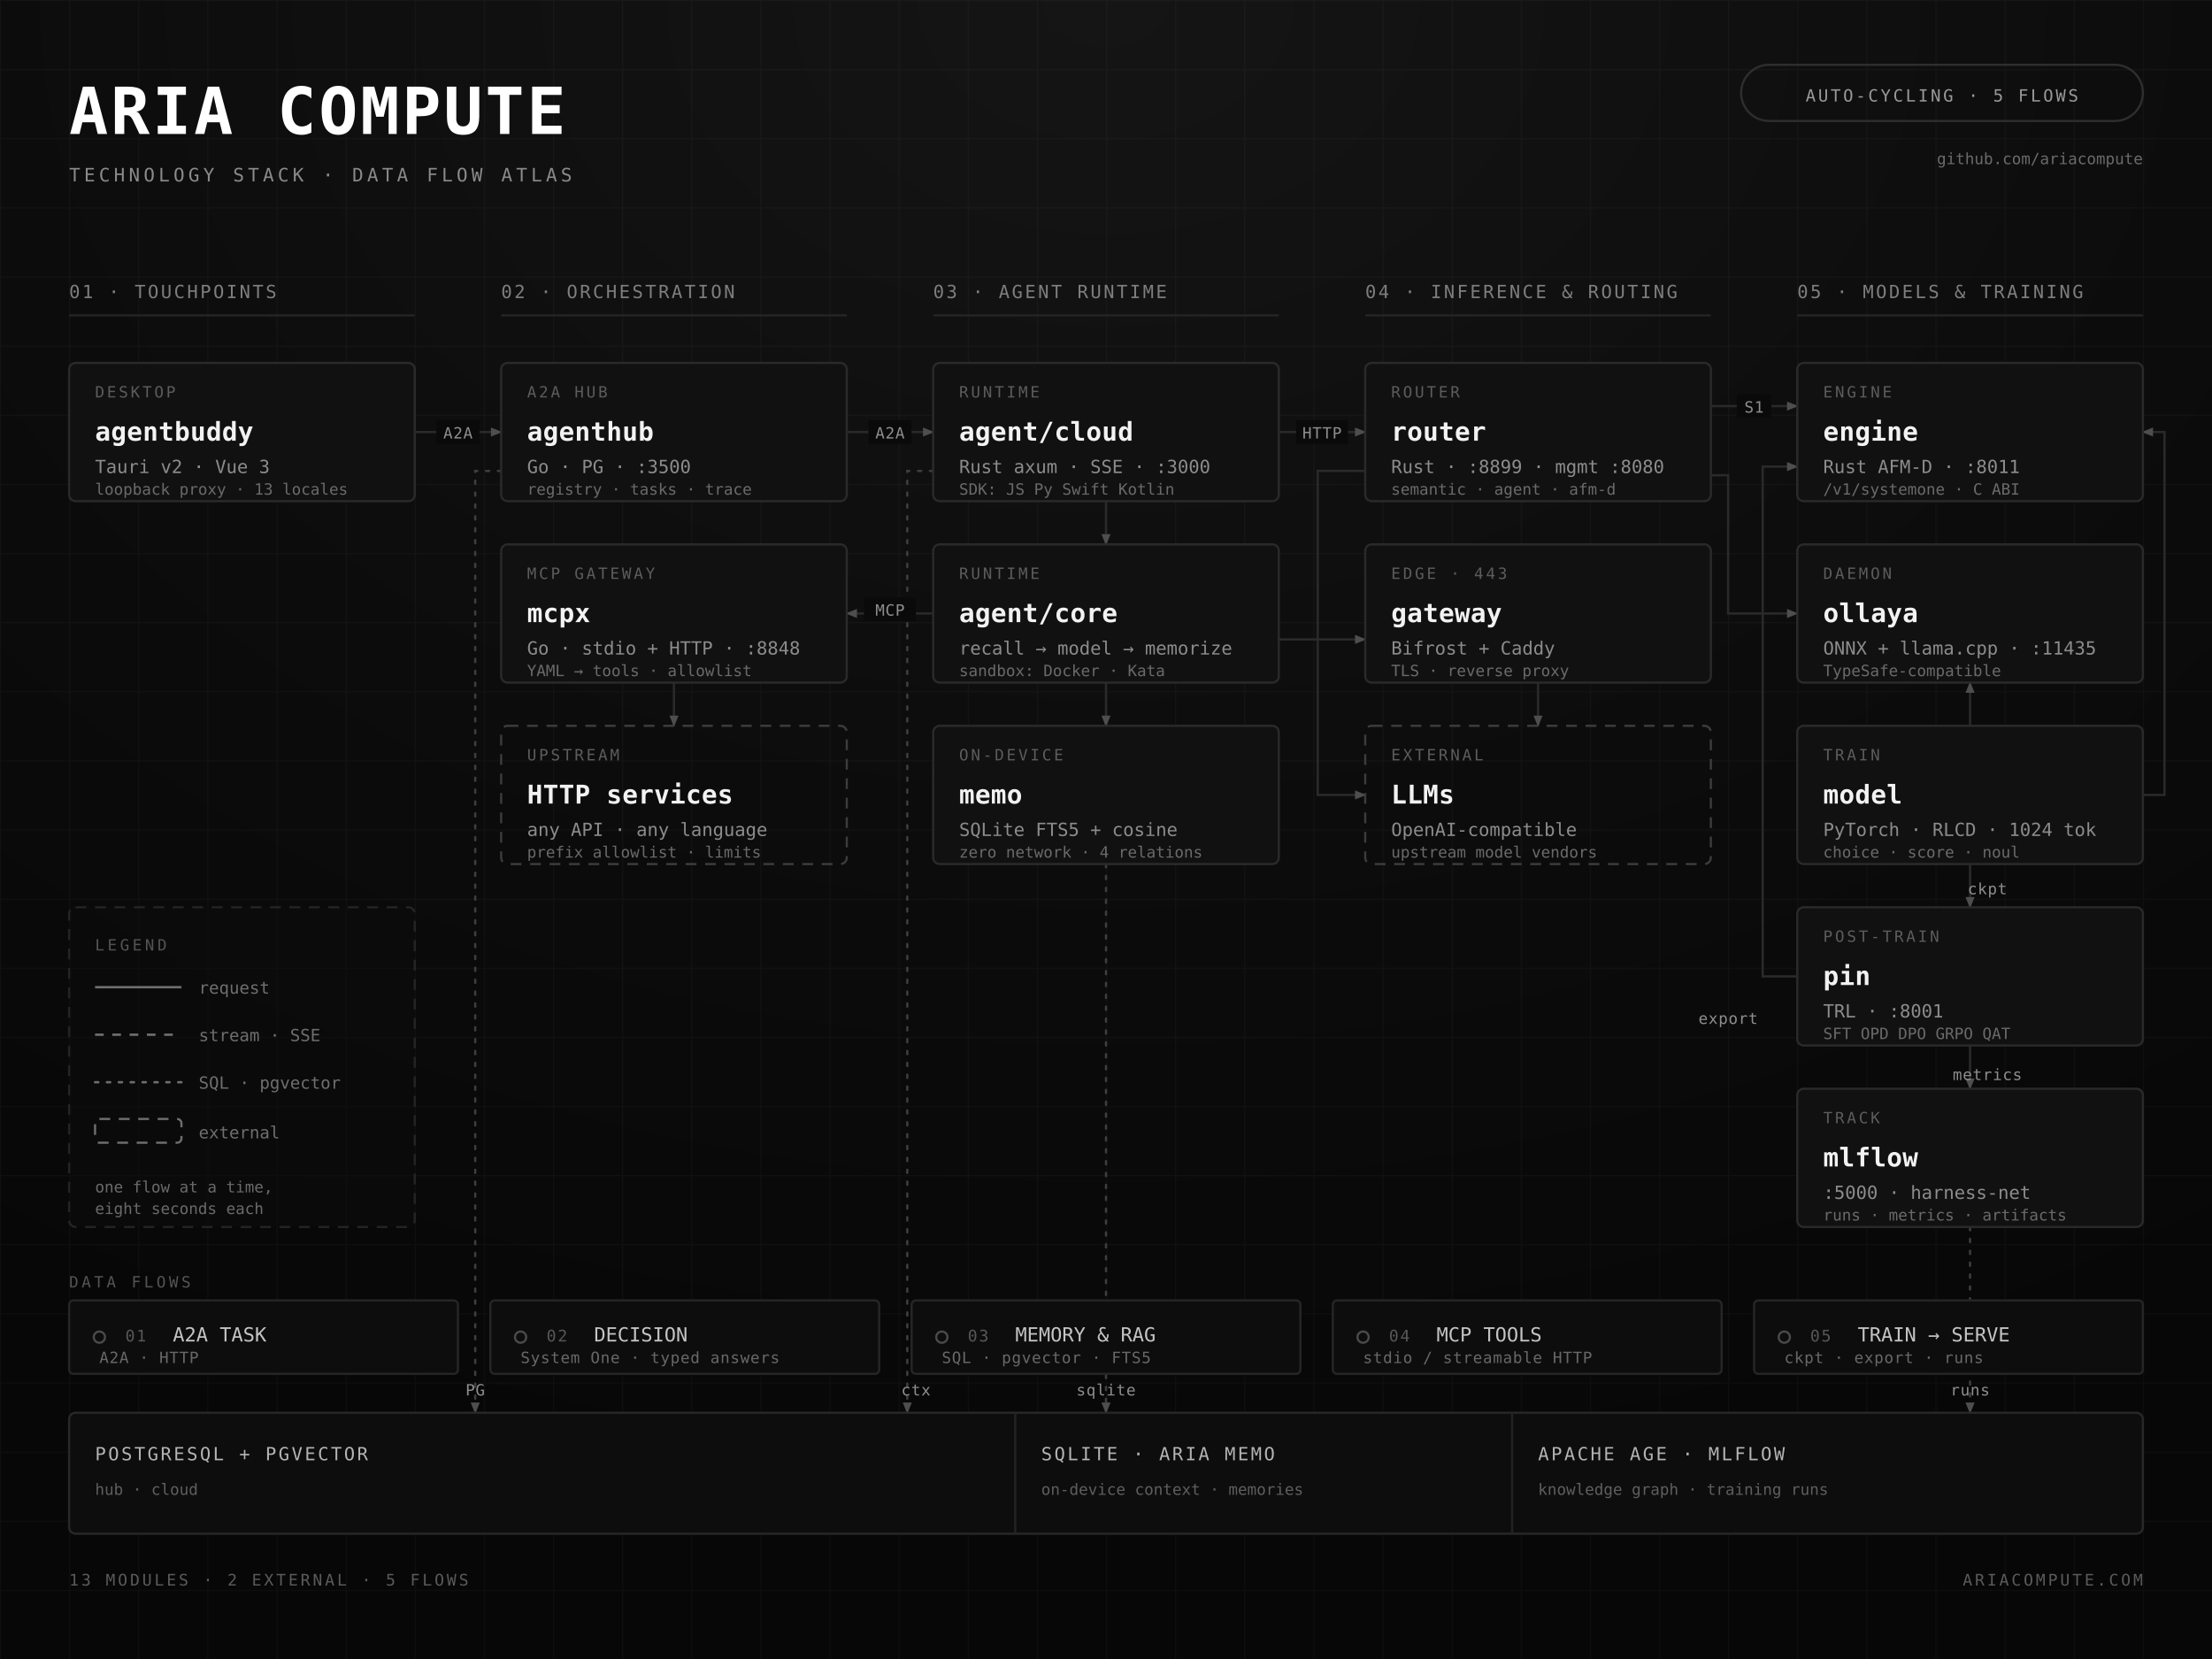
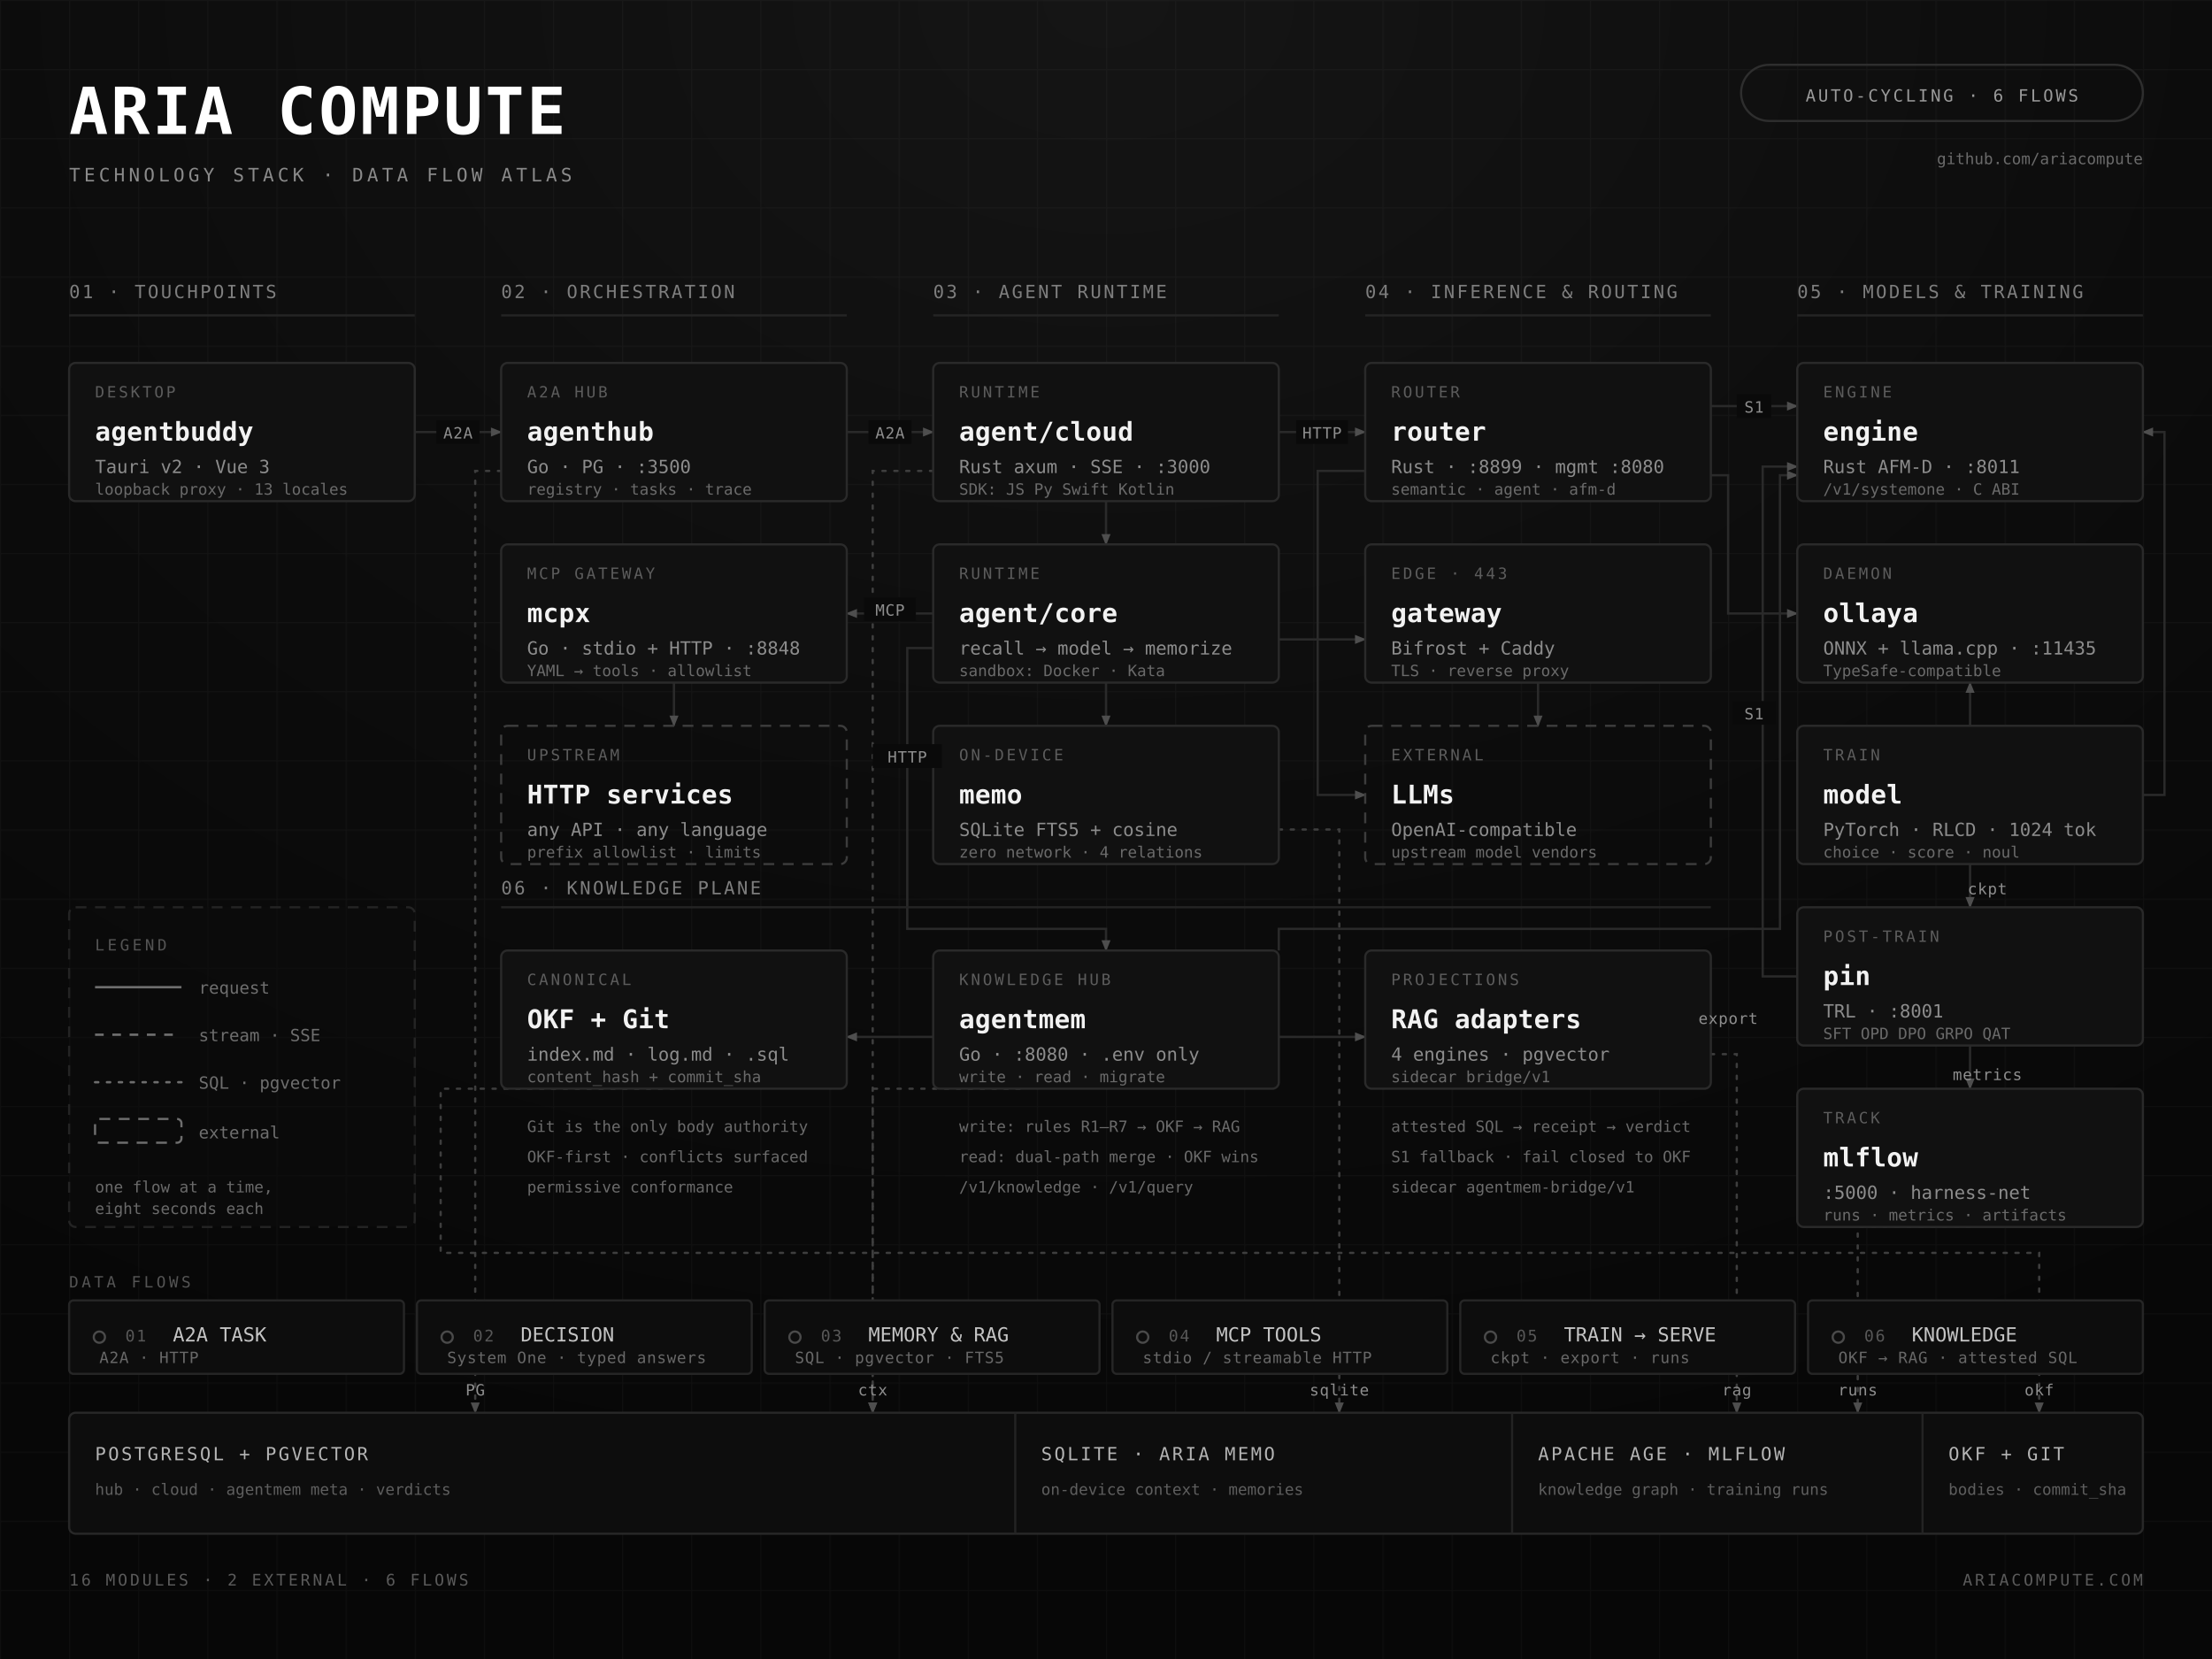
<svg xmlns="http://www.w3.org/2000/svg" xmlns:xlink="http://www.w3.org/1999/xlink" viewBox="0 0 1024 768" width="1024" height="768" role="img" aria-labelledby="svg-title svg-desc" shape-rendering="geometricPrecision" font-family="ui-monospace, SFMono-Regular, Menlo, Consolas, monospace">
  <defs>
    <style>
      .bg{fill:url(#vignette)}
      .grid{fill:url(#grid)}
      .rule{stroke:#242424;stroke-width:1;fill:none}
      .edge{fill:none;stroke:#2A2A2A;stroke-width:1.05;marker-end:url(#arr)}
      .edge.sse{stroke-dasharray:4 4}
      .edge.sql{stroke:#3E3E3E;stroke-dasharray:1.5 4;stroke-linecap:round}
-       .scene{opacity:0;animation:flow 40s linear infinite both}
-       @keyframes flow{0%{opacity:1}20%{opacity:1}24%{opacity:0}100%{opacity:0}}
+       .scene{opacity:0;animation:flow 48s linear infinite both}
+       @keyframes flow{0%{opacity:1}16.6%{opacity:1}20.8%{opacity:0}100%{opacity:0}}
      .halo{fill:none;stroke:#FFF;stroke-opacity:.075;stroke-width:8;marker-end:none}
      .lit{fill:none;stroke:#FFF;stroke-width:1.75;marker-end:url(#arr-lit)}
      .lit.sse{stroke-dasharray:4 4}
      .lit.sql{stroke-dasharray:1.5 4;stroke-linecap:round;animation:sqlflow 1.8s linear infinite}
      @keyframes sqlflow{to{stroke-dashoffset:-11}}
      .packet{fill:#FFF}
      .card{fill:#111;stroke:#2A2A2A;stroke-width:1}
      .card.ext{fill:none;stroke:#3C3C3C;stroke-width:1;stroke-dasharray:5 4}
      .kind{fill:#5C5C5C;font-size:7.2px;letter-spacing:.16em}
      .name{fill:#F2F2F2;font-size:12px;font-weight:600;letter-spacing:.01em}
      .meta{fill:#8C8C8C;font-size:8.4px}
      .sub2{fill:#6A6A6A;font-size:7.2px}
      .title{fill:#FFF;font-size:30px;font-weight:700;letter-spacing:.04em}
      .sub{fill:#8A8A8A;font-size:8.6px;letter-spacing:.2em}
      .colh{fill:#7E7E7E;font-size:8.4px;letter-spacing:.12em}
      .badge{fill:none;stroke:#2E2E2E;stroke-width:1}
      .bt{fill:#9A9A9A;font-size:7.8px;letter-spacing:.14em}
      .tag{fill:#8E8E8E;font-size:7.2px;letter-spacing:.04em;text-anchor:middle}
      .tagbg{fill:#0A0A0A}
      .lg-t{fill:#6E6E6E;font-size:7.8px}
      .lg-h{fill:#545454;font-size:7.2px;letter-spacing:.2em}
      .chip{fill:#0D0D0D;stroke:#262626;stroke-width:1}
      .chip-on{fill:#FFF;fill-opacity:.055;stroke:#FFF;stroke-width:1.1}
      .idx-n{fill:#575757;font-size:7.4px;letter-spacing:.1em}
      .idx-t{fill:#C4C4C4;font-size:9px}
      .idx-p{fill:#686868;font-size:7.2px;letter-spacing:.04em}
      .band{fill:#0D0D0D;stroke:#282828;stroke-width:1}
      .band-div{stroke:#232323;stroke-width:1}
      .band-t{fill:#B4B4B4;font-size:8.4px;letter-spacing:.12em}
      .band-s{fill:#5E5E5E;font-size:7.2px}
      .foot{fill:#5A5A5A;font-size:7.4px;letter-spacing:.16em}
      @media (prefers-reduced-motion: reduce){
        .scene{animation:none;opacity:0}
        #scenes .scene:first-child,#chips .scene:first-child{opacity:1}
        .packet{display:none}
        .lit.sql{animation:none}
      }
    </style>
    <radialGradient id="vignette" cx="50%" cy="0%" r="92%">
      <stop offset="0" stop-color="#151515" />
      <stop offset="0.55" stop-color="#0C0C0C" />
      <stop offset="1" stop-color="#070707" />
    </radialGradient>
    <pattern id="grid" width="32" height="32" patternUnits="userSpaceOnUse">
      <path d="M32 0H0V32" fill="none" stroke="#FFF" stroke-opacity=".028" stroke-width="1" />
    </pattern>
    <linearGradient id="hr" x1="0" y1="0" x2="1" y2="0">
      <stop offset="0" stop-color="#FFF" stop-opacity=".14" />
      <stop offset=".55" stop-color="#FFF" stop-opacity=".06" />
      <stop offset="1" stop-color="#FFF" stop-opacity="0" />
    </linearGradient>
    <marker id="arr" viewBox="0 0 10 10" refX="9" refY="5" markerWidth="5" markerHeight="5" orient="auto">
      <path d="M0 1L10 5L0 9Z" fill="#4E4E4E" />
    </marker>
    <marker id="arr-lit" viewBox="0 0 10 10" refX="9" refY="5" markerWidth="5" markerHeight="5" orient="auto">
      <path d="M0 1L10 5L0 9Z" fill="#FFF" />
    </marker>
  </defs>
  <rect class="bg" width="1024" height="768" />
  <rect class="grid" width="1024" height="768" />
  <g id="edges-base">
    <path id="e01" class="edge     " data-from="agentbuddy" data-to="agenthub" data-kind="a2a" data-scene="a2a" d="M192 200H232" />
    <path id="e02" class="edge     " data-from="agenthub" data-to="agent/cloud" data-kind="a2a" data-scene="a2a" d="M392 200H432" />
    <path id="e03" class="edge     " data-from="agent/cloud" data-to="router" data-kind="http" data-scene="a2a" d="M592 200H632" />
    <path id="e05" class="edge     " data-from="gateway" data-to="llms" data-kind="https" data-scene="a2a" d="M712 316V336" />
    <path id="e06" class="edge     " data-from="router" data-to="engine" data-kind="system-one" data-scene="decision" d="M792 188H832" />
    <path id="e07" class="edge     " data-from="router" data-to="ollaya" data-kind="system-one" data-scene="decision" d="M792 220H800V284H832" />
    <path id="e08" class="edge     " data-from="agent/core" data-to="memo" data-kind="local" data-scene="memory" d="M512 316V336" />
    <path id="e10" class="edge     " data-from="agent/core" data-to="mcpx" data-kind="mcp" data-scene="mcp" d="M432 284H392" />
    <path id="e15" class="edge     " data-from="mcpx" data-to="http-services" data-kind="http" data-scene="mcp" d="M312 316V336" />
-     <path id="e18" class="edge sql " data-from="agent/cloud" data-to="state-substrate" data-kind="sql" data-scene="memory" d="M432 218H420V654" />
-     <path id="e19" class="edge sql " data-from="memo" data-to="state-substrate" data-kind="sql" data-scene="memory" d="M512 400V654" />
-     <path id="e20" class="edge sql " data-from="mlflow" data-to="state-substrate" data-kind="sql" data-scene="train" d="M912 568V654" />
+     <path id="e18" class="edge sql " data-from="agent/cloud" data-to="state-substrate" data-kind="sql" data-scene="memory" d="M432 218H404V654" />
+     <path id="e19" class="edge sql " data-from="memo" data-to="state-substrate" data-kind="sql" data-scene="memory" d="M592 384H620V654" />
+     <path id="e20" class="edge sql " data-from="mlflow" data-to="state-substrate" data-kind="sql" data-scene="train" d="M912 568H860V654" />
    <path id="e21" class="edge     " data-from="model" data-to="pin" data-kind="checkpoint" data-scene="train" d="M912 400V420" />
    <path id="e22" class="edge     " data-from="pin" data-to="mlflow" data-kind="metrics" data-scene="train" d="M912 484V504" />
    <path id="e23" class="edge     " data-from="pin" data-to="engine" data-kind="export" data-scene="train" d="M832 452H816V216H832" />
    <path id="e24" class="edge     " data-from="agent/cloud" data-to="agent/core" data-kind="loop" data-scene="a2a" d="M512 232V252" />
    <path id="e25" class="edge     " data-from="agent/core" data-to="gateway" data-kind="https" data-scene="a2a" d="M592 296H632" />
    <path id="e26" class="edge sql " data-from="agenthub" data-to="state-substrate" data-kind="sql" data-scene="memory" d="M232 218H220V654" />
    <path id="e27" class="edge     " data-from="model" data-to="engine" data-kind="weights" data-scene="train" d="M992 368H1002V200H992" />
    <path id="e28" class="edge     " data-from="model" data-to="ollaya" data-kind="weights" data-scene="train" d="M912 336V316" />
    <path id="e29" class="edge     " data-from="router" data-to="llms" data-kind="https" data-scene="decision" d="M632 218H610V368H632" />
+     <path id="e30" class="edge     " data-from="agent/core" data-to="agentmem" data-kind="http" data-scene="knowledge" d="M432 300H420V430H512V440" />
+     <path id="e31" class="edge     " data-from="agentmem" data-to="okf-git" data-kind="canonical" data-scene="knowledge" d="M432 480H392" />
+     <path id="e32" class="edge     " data-from="agentmem" data-to="rag-adapters" data-kind="projection" data-scene="knowledge" d="M592 480H632" />
+     <path id="e33" class="edge sql " data-from="agentmem" data-to="state-substrate" data-kind="sql" data-scene="knowledge" d="M472 504H404V654" />
+     <path id="e34" class="edge sql " data-from="rag-adapters" data-to="state-substrate" data-kind="sql" data-scene="knowledge" d="M792 488H804V654" />
+     <path id="e35" class="edge     " data-from="agentmem" data-to="engine" data-kind="system-one" data-scene="knowledge" d="M592 440V430H824V220H832" />
+     <path id="e36" class="edge sql " data-from="okf-git" data-to="state-substrate" data-kind="canonical" data-scene="knowledge" d="M312 504H204V580H944V654" />
  </g>
  <g id="scenes">
    <g class="scene" data-scene="a2a" style="animation-delay:0s">
      <use class="halo" href="#e01" xlink:href="#e01" />
      <use class="halo" href="#e02" xlink:href="#e02" />
      <use class="halo" href="#e03" xlink:href="#e03" />
      <use class="halo" href="#e05" xlink:href="#e05" />
      <use class="halo" href="#e24" xlink:href="#e24" />
      <use class="halo" href="#e25" xlink:href="#e25" />
      <use class="lit" href="#e01" xlink:href="#e01" />
      <use class="lit" href="#e02" xlink:href="#e02" />
      <use class="lit" href="#e03" xlink:href="#e03" />
      <use class="lit" href="#e05" xlink:href="#e05" />
      <use class="lit" href="#e24" xlink:href="#e24" />
      <use class="lit" href="#e25" xlink:href="#e25" />
      <circle class="packet" r="3">
        <animateMotion dur="2.4s" begin="0s" repeatCount="indefinite" calcMode="linear" keyPoints="0;1;0" keyTimes="0;0.5;1">
          <mpath href="#e01" xlink:href="#e01" />
        </animateMotion>
      </circle>
      <circle class="packet" r="3">
        <animateMotion dur="2.4s" begin="-1.2s" repeatCount="indefinite" calcMode="linear" keyPoints="0;1;0" keyTimes="0;0.5;1">
          <mpath href="#e01" xlink:href="#e01" />
        </animateMotion>
      </circle>
      <circle class="packet" r="3">
        <animateMotion dur="3s" begin="0s" repeatCount="indefinite" calcMode="linear" keyPoints="0;1;0" keyTimes="0;0.5;1">
          <mpath href="#e02" xlink:href="#e02" />
        </animateMotion>
      </circle>
      <circle class="packet" r="3">
        <animateMotion dur="3s" begin="-1.5s" repeatCount="indefinite" calcMode="linear" keyPoints="0;1;0" keyTimes="0;0.5;1">
          <mpath href="#e02" xlink:href="#e02" />
        </animateMotion>
      </circle>
      <circle class="packet" r="3">
        <animateMotion dur="3s" begin="0s" repeatCount="indefinite" calcMode="linear" keyPoints="0;1;0" keyTimes="0;0.5;1">
          <mpath href="#e03" xlink:href="#e03" />
        </animateMotion>
      </circle>
      <circle class="packet" r="3">
        <animateMotion dur="3s" begin="-1.5s" repeatCount="indefinite" calcMode="linear" keyPoints="0;1;0" keyTimes="0;0.5;1">
          <mpath href="#e03" xlink:href="#e03" />
        </animateMotion>
      </circle>
      <circle class="packet" r="3">
        <animateMotion dur="2.2s" begin="0s" repeatCount="indefinite" calcMode="linear" keyPoints="0;1;0" keyTimes="0;0.5;1">
          <mpath href="#e24" xlink:href="#e24" />
        </animateMotion>
      </circle>
      <circle class="packet" r="3">
        <animateMotion dur="3.2s" begin="0s" repeatCount="indefinite" calcMode="linear" keyPoints="0;1;0" keyTimes="0;0.5;1">
          <mpath href="#e25" xlink:href="#e25" />
        </animateMotion>
      </circle>
      <circle class="packet" r="3">
        <animateMotion dur="2.4s" begin="-0.6s" repeatCount="indefinite" calcMode="linear" keyPoints="0;1;0" keyTimes="0;0.5;1">
          <mpath href="#e05" xlink:href="#e05" />
        </animateMotion>
      </circle>
    </g>
-     <g class="scene" data-scene="decision" style="animation-delay:-32s">
+     <g class="scene" data-scene="decision" style="animation-delay:-40s">
      <use class="halo" href="#e03" xlink:href="#e03" />
      <use class="halo" href="#e06" xlink:href="#e06" />
      <use class="halo" href="#e07" xlink:href="#e07" />
      <use class="halo" href="#e29" xlink:href="#e29" />
      <use class="lit" href="#e03" xlink:href="#e03" />
      <use class="lit" href="#e06" xlink:href="#e06" />
      <use class="lit" href="#e07" xlink:href="#e07" />
      <use class="lit" href="#e29" xlink:href="#e29" />
      <circle class="packet" r="3">
        <animateMotion dur="3s" begin="0s" repeatCount="indefinite" calcMode="linear" keyPoints="0;1;0" keyTimes="0;0.5;1">
          <mpath href="#e03" xlink:href="#e03" />
        </animateMotion>
      </circle>
      <circle class="packet" r="3">
        <animateMotion dur="2.6s" begin="0s" repeatCount="indefinite" calcMode="linear" keyPoints="0;1;0" keyTimes="0;0.5;1">
          <mpath href="#e06" xlink:href="#e06" />
        </animateMotion>
      </circle>
      <circle class="packet" r="3">
        <animateMotion dur="2.6s" begin="-1.3s" repeatCount="indefinite" calcMode="linear" keyPoints="0;1;0" keyTimes="0;0.5;1">
          <mpath href="#e06" xlink:href="#e06" />
        </animateMotion>
      </circle>
      <circle class="packet" r="3">
        <animateMotion dur="3.4s" begin="-0.4s" repeatCount="indefinite" calcMode="linear" keyPoints="0;1;0" keyTimes="0;0.5;1">
          <mpath href="#e07" xlink:href="#e07" />
        </animateMotion>
      </circle>
      <circle class="packet" r="3">
        <animateMotion dur="3.6s" begin="0s" repeatCount="indefinite" calcMode="linear" keyPoints="0;1;0" keyTimes="0;0.5;1">
          <mpath href="#e29" xlink:href="#e29" />
        </animateMotion>
      </circle>
    </g>
-     <g class="scene" data-scene="memory" style="animation-delay:-24s">
+     <g class="scene" data-scene="memory" style="animation-delay:-32s">
      <use class="halo" href="#e08" xlink:href="#e08" />
      <use class="halo" href="#e18" xlink:href="#e18" />
      <use class="halo" href="#e19" xlink:href="#e19" />
      <use class="halo" href="#e26" xlink:href="#e26" />
      <use class="lit" href="#e08" xlink:href="#e08" />
      <use class="lit sql" href="#e18" xlink:href="#e18" />
      <use class="lit sql" href="#e19" xlink:href="#e19" />
      <use class="lit sql" href="#e26" xlink:href="#e26" />
      <circle class="packet" r="3">
        <animateMotion dur="2.8s" begin="0s" repeatCount="indefinite" calcMode="linear" keyPoints="0;1;0" keyTimes="0;0.5;1">
          <mpath href="#e08" xlink:href="#e08" />
        </animateMotion>
      </circle>
      <circle class="packet" r="3">
        <animateMotion dur="2.8s" begin="-1.4s" repeatCount="indefinite" calcMode="linear" keyPoints="0;1;0" keyTimes="0;0.5;1">
          <mpath href="#e08" xlink:href="#e08" />
        </animateMotion>
      </circle>
      <circle class="packet" r="3">
        <animateMotion dur="4.4s" begin="-0.8s" repeatCount="indefinite" calcMode="linear" keyPoints="0;1;0" keyTimes="0;0.5;1">
          <mpath href="#e18" xlink:href="#e18" />
        </animateMotion>
      </circle>
      <circle class="packet" r="3">
        <animateMotion dur="4.4s" begin="-2.2s" repeatCount="indefinite" calcMode="linear" keyPoints="0;1;0" keyTimes="0;0.5;1">
          <mpath href="#e19" xlink:href="#e19" />
        </animateMotion>
      </circle>
      <circle class="packet" r="3">
        <animateMotion dur="4.8s" begin="-1.2s" repeatCount="indefinite" calcMode="linear" keyPoints="0;1;0" keyTimes="0;0.5;1">
          <mpath href="#e26" xlink:href="#e26" />
        </animateMotion>
      </circle>
    </g>
-     <g class="scene" data-scene="mcp" style="animation-delay:-16s">
+     <g class="scene" data-scene="mcp" style="animation-delay:-24s">
      <use class="halo" href="#e10" xlink:href="#e10" />
      <use class="halo" href="#e15" xlink:href="#e15" />
      <use class="lit" href="#e10" xlink:href="#e10" />
      <use class="lit" href="#e15" xlink:href="#e15" />
      <circle class="packet" r="3">
        <animateMotion dur="3.4s" begin="0s" repeatCount="indefinite" calcMode="linear" keyPoints="0;1;0" keyTimes="0;0.5;1">
          <mpath href="#e10" xlink:href="#e10" />
        </animateMotion>
      </circle>
      <circle class="packet" r="3">
        <animateMotion dur="3.4s" begin="-1.7s" repeatCount="indefinite" calcMode="linear" keyPoints="0;1;0" keyTimes="0;0.5;1">
          <mpath href="#e10" xlink:href="#e10" />
        </animateMotion>
      </circle>
      <circle class="packet" r="3">
        <animateMotion dur="2.6s" begin="0s" repeatCount="indefinite" calcMode="linear" keyPoints="0;1;0" keyTimes="0;0.5;1">
          <mpath href="#e15" xlink:href="#e15" />
        </animateMotion>
      </circle>
    </g>
-     <g class="scene" data-scene="train" style="animation-delay:-8s">
+     <g class="scene" data-scene="train" style="animation-delay:-16s">
      <use class="halo" href="#e20" xlink:href="#e20" />
      <use class="halo" href="#e21" xlink:href="#e21" />
      <use class="halo" href="#e22" xlink:href="#e22" />
      <use class="halo" href="#e23" xlink:href="#e23" />
      <use class="halo" href="#e27" xlink:href="#e27" />
      <use class="halo" href="#e28" xlink:href="#e28" />
      <use class="lit sql" href="#e20" xlink:href="#e20" />
      <use class="lit" href="#e21" xlink:href="#e21" />
      <use class="lit" href="#e22" xlink:href="#e22" />
      <use class="lit" href="#e23" xlink:href="#e23" />
      <use class="lit" href="#e27" xlink:href="#e27" />
      <use class="lit" href="#e28" xlink:href="#e28" />
      <circle class="packet" r="3">
        <animateMotion dur="3.4s" begin="-0.5s" repeatCount="indefinite" calcMode="linear" keyPoints="0;1;0" keyTimes="0;0.5;1">
          <mpath href="#e20" xlink:href="#e20" />
        </animateMotion>
      </circle>
      <circle class="packet" r="3">
        <animateMotion dur="2.6s" begin="0s" repeatCount="indefinite" calcMode="linear" keyPoints="0;1;0" keyTimes="0;0.5;1">
          <mpath href="#e21" xlink:href="#e21" />
        </animateMotion>
      </circle>
      <circle class="packet" r="3">
        <animateMotion dur="2.6s" begin="-1.3s" repeatCount="indefinite" calcMode="linear" keyPoints="0;1;0" keyTimes="0;0.5;1">
          <mpath href="#e22" xlink:href="#e22" />
        </animateMotion>
      </circle>
      <circle class="packet" r="3">
        <animateMotion dur="4.2s" begin="0s" repeatCount="indefinite" calcMode="linear" keyPoints="0;1;0" keyTimes="0;0.5;1">
          <mpath href="#e23" xlink:href="#e23" />
        </animateMotion>
      </circle>
      <circle class="packet" r="3">
        <animateMotion dur="4.2s" begin="-2.1s" repeatCount="indefinite" calcMode="linear" keyPoints="0;1;0" keyTimes="0;0.5;1">
          <mpath href="#e23" xlink:href="#e23" />
        </animateMotion>
      </circle>
      <circle class="packet" r="3">
        <animateMotion dur="4.6s" begin="0s" repeatCount="indefinite" calcMode="linear" keyPoints="0;1;0" keyTimes="0;0.5;1">
          <mpath href="#e27" xlink:href="#e27" />
        </animateMotion>
      </circle>
      <circle class="packet" r="3">
        <animateMotion dur="2.4s" begin="-0.6s" repeatCount="indefinite" calcMode="linear" keyPoints="0;1;0" keyTimes="0;0.5;1">
          <mpath href="#e28" xlink:href="#e28" />
        </animateMotion>
      </circle>
    </g>
+     <g class="scene" data-scene="knowledge" style="animation-delay:-8s">
+       <use class="halo" href="#e30" xlink:href="#e30" />
+       <use class="halo" href="#e31" xlink:href="#e31" />
+       <use class="halo" href="#e32" xlink:href="#e32" />
+       <use class="halo" href="#e33" xlink:href="#e33" />
+       <use class="halo" href="#e34" xlink:href="#e34" />
+       <use class="halo" href="#e35" xlink:href="#e35" />
+       <use class="halo" href="#e36" xlink:href="#e36" />
+       <use class="lit" href="#e30" xlink:href="#e30" />
+       <use class="lit" href="#e31" xlink:href="#e31" />
+       <use class="lit" href="#e32" xlink:href="#e32" />
+       <use class="lit sql" href="#e33" xlink:href="#e33" />
+       <use class="lit sql" href="#e34" xlink:href="#e34" />
+       <use class="lit" href="#e35" xlink:href="#e35" />
+       <use class="lit sql" href="#e36" xlink:href="#e36" />
+       <circle class="packet" r="3">
+         <animateMotion dur="3.2s" begin="0s" repeatCount="indefinite" calcMode="linear" keyPoints="0;1;0" keyTimes="0;0.5;1">
+           <mpath href="#e30" xlink:href="#e30" />
+         </animateMotion>
+       </circle>
+       <circle class="packet" r="3">
+         <animateMotion dur="3.2s" begin="-1.6s" repeatCount="indefinite" calcMode="linear" keyPoints="0;1;0" keyTimes="0;0.5;1">
+           <mpath href="#e30" xlink:href="#e30" />
+         </animateMotion>
+       </circle>
+       <circle class="packet" r="3">
+         <animateMotion dur="2.4s" begin="0s" repeatCount="indefinite" calcMode="linear" keyPoints="0;1;0" keyTimes="0;0.5;1">
+           <mpath href="#e31" xlink:href="#e31" />
+         </animateMotion>
+       </circle>
+       <circle class="packet" r="3">
+         <animateMotion dur="2.4s" begin="-1.2s" repeatCount="indefinite" calcMode="linear" keyPoints="0;1;0" keyTimes="0;0.5;1">
+           <mpath href="#e31" xlink:href="#e31" />
+         </animateMotion>
+       </circle>
+       <circle class="packet" r="3">
+         <animateMotion dur="2.4s" begin="-0.6s" repeatCount="indefinite" calcMode="linear" keyPoints="0;1;0" keyTimes="0;0.5;1">
+           <mpath href="#e32" xlink:href="#e32" />
+         </animateMotion>
+       </circle>
+       <circle class="packet" r="3">
+         <animateMotion dur="2.4s" begin="-1.8s" repeatCount="indefinite" calcMode="linear" keyPoints="0;1;0" keyTimes="0;0.5;1">
+           <mpath href="#e32" xlink:href="#e32" />
+         </animateMotion>
+       </circle>
+       <circle class="packet" r="3">
+         <animateMotion dur="4.4s" begin="-0.8s" repeatCount="indefinite" calcMode="linear" keyPoints="0;1;0" keyTimes="0;0.5;1">
+           <mpath href="#e33" xlink:href="#e33" />
+         </animateMotion>
+       </circle>
+       <circle class="packet" r="3">
+         <animateMotion dur="4.2s" begin="-1.4s" repeatCount="indefinite" calcMode="linear" keyPoints="0;1;0" keyTimes="0;0.5;1">
+           <mpath href="#e34" xlink:href="#e34" />
+         </animateMotion>
+       </circle>
+       <circle class="packet" r="3">
+         <animateMotion dur="4.6s" begin="0s" repeatCount="indefinite" calcMode="linear" keyPoints="0;1;0" keyTimes="0;0.5;1">
+           <mpath href="#e35" xlink:href="#e35" />
+         </animateMotion>
+       </circle>
+       <circle class="packet" r="3">
+         <animateMotion dur="4.6s" begin="-2.3s" repeatCount="indefinite" calcMode="linear" keyPoints="0;1;0" keyTimes="0;0.5;1">
+           <mpath href="#e35" xlink:href="#e35" />
+         </animateMotion>
+       </circle>
+       <circle class="packet" r="3">
+         <animateMotion dur="5.2s" begin="-1.1s" repeatCount="indefinite" calcMode="linear" keyPoints="0;1;0" keyTimes="0;0.5;1">
+           <mpath href="#e36" xlink:href="#e36" />
+         </animateMotion>
+       </circle>
+     </g>
  </g>
  <g id="nodes">
    <g class="node" data-id="agentbuddy" data-stage="touchpoints">
      <rect class="card" x="32" y="168" width="160" height="64" rx="3" />
      <text class="kind" x="44" y="184">DESKTOP</text>
      <text class="name" x="44" y="204">agentbuddy</text>
      <text class="meta" x="44" y="219">Tauri v2 · Vue 3</text>
      <text class="sub2" x="44" y="229">loopback proxy · 13 locales</text>
    </g>
    <g class="node" data-id="agenthub" data-stage="orchestration">
      <rect class="card" x="232" y="168" width="160" height="64" rx="3" />
      <text class="kind" x="244" y="184">A2A HUB</text>
      <text class="name" x="244" y="204">agenthub</text>
      <text class="meta" x="244" y="219">Go · PG · :3500</text>
      <text class="sub2" x="244" y="229">registry · tasks · trace</text>
    </g>
    <g class="node" data-id="mcpx" data-stage="orchestration">
      <rect class="card" x="232" y="252" width="160" height="64" rx="3" />
      <text class="kind" x="244" y="268">MCP GATEWAY</text>
      <text class="name" x="244" y="288">mcpx</text>
      <text class="meta" x="244" y="303">Go · stdio + HTTP · :8848</text>
      <text class="sub2" x="244" y="313">YAML → tools · allowlist</text>
    </g>
    <g class="node" data-id="http-services" data-stage="orchestration">
      <rect class="card ext" x="232" y="336" width="160" height="64" rx="3" />
      <text class="kind" x="244" y="352">UPSTREAM</text>
      <text class="name" x="244" y="372">HTTP services</text>
      <text class="meta" x="244" y="387">any API · any language</text>
      <text class="sub2" x="244" y="397">prefix allowlist · limits</text>
    </g>
    <g class="node" data-id="agent/cloud" data-stage="runtime">
      <rect class="card" x="432" y="168" width="160" height="64" rx="3" />
      <text class="kind" x="444" y="184">RUNTIME</text>
      <text class="name" x="444" y="204">agent/cloud</text>
      <text class="meta" x="444" y="219">Rust axum · SSE · :3000</text>
      <text class="sub2" x="444" y="229">SDK: JS Py Swift Kotlin</text>
    </g>
    <g class="node" data-id="agent/core" data-stage="runtime">
      <rect class="card" x="432" y="252" width="160" height="64" rx="3" />
      <text class="kind" x="444" y="268">RUNTIME</text>
      <text class="name" x="444" y="288">agent/core</text>
      <text class="meta" x="444" y="303">recall → model → memorize</text>
      <text class="sub2" x="444" y="313">sandbox: Docker · Kata</text>
    </g>
    <g class="node" data-id="memo" data-stage="runtime">
      <rect class="card" x="432" y="336" width="160" height="64" rx="3" />
      <text class="kind" x="444" y="352">ON-DEVICE</text>
      <text class="name" x="444" y="372">memo</text>
      <text class="meta" x="444" y="387">SQLite FTS5 + cosine</text>
      <text class="sub2" x="444" y="397">zero network · 4 relations</text>
    </g>
    <g class="node" data-id="router" data-stage="routing">
      <rect class="card" x="632" y="168" width="160" height="64" rx="3" />
      <text class="kind" x="644" y="184">ROUTER</text>
      <text class="name" x="644" y="204">router</text>
      <text class="meta" x="644" y="219">Rust · :8899 · mgmt :8080</text>
      <text class="sub2" x="644" y="229">semantic · agent · afm-d</text>
    </g>
    <g class="node" data-id="gateway" data-stage="routing">
      <rect class="card" x="632" y="252" width="160" height="64" rx="3" />
      <text class="kind" x="644" y="268">EDGE · 443</text>
      <text class="name" x="644" y="288">gateway</text>
      <text class="meta" x="644" y="303">Bifrost + Caddy</text>
      <text class="sub2" x="644" y="313">TLS · reverse proxy</text>
    </g>
    <g class="node" data-id="llms" data-stage="routing">
      <rect class="card ext" x="632" y="336" width="160" height="64" rx="3" />
      <text class="kind" x="644" y="352">EXTERNAL</text>
      <text class="name" x="644" y="372">LLMs</text>
      <text class="meta" x="644" y="387">OpenAI-compatible</text>
      <text class="sub2" x="644" y="397">upstream model vendors</text>
    </g>
    <g class="node" data-id="engine" data-stage="models">
      <rect class="card" x="832" y="168" width="160" height="64" rx="3" />
      <text class="kind" x="844" y="184">ENGINE</text>
      <text class="name" x="844" y="204">engine</text>
      <text class="meta" x="844" y="219">Rust AFM-D · :8011</text>
      <text class="sub2" x="844" y="229">/v1/systemone · C ABI</text>
    </g>
    <g class="node" data-id="ollaya" data-stage="models">
      <rect class="card" x="832" y="252" width="160" height="64" rx="3" />
      <text class="kind" x="844" y="268">DAEMON</text>
      <text class="name" x="844" y="288">ollaya</text>
      <text class="meta" x="844" y="303">ONNX + llama.cpp · :11435</text>
      <text class="sub2" x="844" y="313">TypeSafe-compatible</text>
    </g>
    <g class="node" data-id="model" data-stage="models">
      <rect class="card" x="832" y="336" width="160" height="64" rx="3" />
      <text class="kind" x="844" y="352">TRAIN</text>
      <text class="name" x="844" y="372">model</text>
      <text class="meta" x="844" y="387">PyTorch · RLCD · 1024 tok</text>
      <text class="sub2" x="844" y="397">choice · score · noul</text>
    </g>
    <g class="node" data-id="pin" data-stage="models">
      <rect class="card" x="832" y="420" width="160" height="64" rx="3" />
      <text class="kind" x="844" y="436">POST-TRAIN</text>
      <text class="name" x="844" y="456">pin</text>
      <text class="meta" x="844" y="471">TRL · :8001</text>
      <text class="sub2" x="844" y="481">SFT OPD DPO GRPO QAT</text>
    </g>
    <g class="node" data-id="mlflow" data-stage="models">
      <rect class="card" x="832" y="504" width="160" height="64" rx="3" />
      <text class="kind" x="844" y="520">TRACK</text>
      <text class="name" x="844" y="540">mlflow</text>
      <text class="meta" x="844" y="555">:5000 · harness-net</text>
      <text class="sub2" x="844" y="565">runs · metrics · artifacts</text>
    </g>
+     <g class="node" data-id="okf-git" data-stage="knowledge">
+       <rect class="card" x="232" y="440" width="160" height="64" rx="3" />
+       <text class="kind" x="244" y="456">CANONICAL</text>
+       <text class="name" x="244" y="476">OKF + Git</text>
+       <text class="meta" x="244" y="491">index.md · log.md · .sql</text>
+       <text class="sub2" x="244" y="501">content_hash + commit_sha</text>
+     </g>
+     <g class="node" data-id="agentmem" data-stage="knowledge">
+       <rect class="card" x="432" y="440" width="160" height="64" rx="3" />
+       <text class="kind" x="444" y="456">KNOWLEDGE HUB</text>
+       <text class="name" x="444" y="476">agentmem</text>
+       <text class="meta" x="444" y="491">Go · :8080 · .env only</text>
+       <text class="sub2" x="444" y="501">write · read · migrate</text>
+     </g>
+     <g class="node" data-id="rag-adapters" data-stage="knowledge">
+       <rect class="card" x="632" y="440" width="160" height="64" rx="3" />
+       <text class="kind" x="644" y="456">PROJECTIONS</text>
+       <text class="name" x="644" y="476">RAG adapters</text>
+       <text class="meta" x="644" y="491">4 engines · pgvector</text>
+       <text class="sub2" x="644" y="501">sidecar bridge/v1</text>
+     </g>
  </g>
  <g id="chrome">
    <text class="title" x="32" y="62">ARIA COMPUTE</text>
    <text class="sub" x="32" y="84">TECHNOLOGY STACK · DATA FLOW ATLAS</text>
    <path d="M32 100H992" fill="none" stroke="url(#hr)" stroke-width="1" />
    <rect class="badge" x="806" y="30" width="186" height="26" rx="13" />
-     <text class="bt" x="899" y="47" text-anchor="middle">AUTO-CYCLING · 5 FLOWS</text>
+     <text class="bt" x="899" y="47" text-anchor="middle">AUTO-CYCLING · 6 FLOWS</text>
    <text class="sub2" x="992" y="76" text-anchor="end">github.com/ariacompute</text>
    <text class="colh" x="32" y="138">01 · TOUCHPOINTS</text>
    <text class="colh" x="232" y="138">02 · ORCHESTRATION</text>
    <text class="colh" x="432" y="138">03 · AGENT RUNTIME</text>
    <text class="colh" x="632" y="138">04 · INFERENCE &amp; ROUTING</text>
    <text class="colh" x="832" y="138">05 · MODELS &amp; TRAINING</text>
    <path class="rule" d="M32 146H192" />
    <path class="rule" d="M232 146H392" />
    <path class="rule" d="M432 146H592" />
    <path class="rule" d="M632 146H792" />
    <path class="rule" d="M832 146H992" />
+     <text class="colh" x="232" y="414">06 · KNOWLEDGE PLANE</text>
+     <path class="rule" d="M232 420H792" />
+     <g>
+       <text class="sub2" x="244" y="524">Git is the only body authority</text>
+       <text class="sub2" x="244" y="538">OKF-first · conflicts surfaced</text>
+       <text class="sub2" x="244" y="552">permissive conformance</text>
+       <text class="sub2" x="444" y="524">write: rules R1–R7 → OKF → RAG</text>
+       <text class="sub2" x="444" y="538">read: dual-path merge · OKF wins</text>
+       <text class="sub2" x="444" y="552">/v1/knowledge · /v1/query</text>
+       <text class="sub2" x="644" y="524">attested SQL → receipt → verdict</text>
+       <text class="sub2" x="644" y="538">S1 fallback · fail closed to OKF</text>
+       <text class="sub2" x="644" y="552">sidecar agentmem-bridge/v1</text>
+     </g>
    <g>
      <rect class="tagbg" x="202" y="194.5" width="20" height="11" />
      <text class="tag" x="212" y="203">A2A</text>
      <rect class="tagbg" x="402" y="194.5" width="20" height="11" />
      <text class="tag" x="412" y="203">A2A</text>
      <rect class="tagbg" x="600" y="194.5" width="24" height="11" />
      <text class="tag" x="612" y="203">HTTP</text>
      <rect class="tagbg" x="804" y="182.5" width="16" height="11" />
      <text class="tag" x="812" y="191">S1</text>
      <rect class="tagbg" x="400" y="276.5" width="24" height="11" />
      <text class="tag" x="412" y="285">MCP</text>
+       <rect class="tagbg" x="404" y="344.5" width="32" height="11" />
+       <text class="tag" x="420" y="353">HTTP</text>
+       <rect class="tagbg" x="802" y="324.5" width="20" height="11" />
+       <text class="tag" x="812" y="333">S1</text>
      <text class="tag" x="800" y="474">export</text>
      <text class="tag" x="920" y="414" text-anchor="start">ckpt</text>
      <text class="tag" x="920" y="500" text-anchor="start">metrics</text>
      <text class="tag" x="220" y="646">PG</text>
-       <text class="tag" x="424" y="646">ctx</text>
-       <text class="tag" x="512" y="646">sqlite</text>
-       <text class="tag" x="912" y="646">runs</text>
+       <text class="tag" x="404" y="646">ctx</text>
+       <text class="tag" x="620" y="646">sqlite</text>
+       <text class="tag" x="860" y="646">runs</text>
+       <text class="tag" x="804" y="646">rag</text>
+       <text class="tag" x="944" y="646">okf</text>
    </g>
    <g>
      <rect x="32" y="420" width="160" height="148" rx="3" fill="#0C0C0C" fill-opacity=".5" stroke="#242424" stroke-dasharray="5 4" />
      <text class="lg-h" x="44" y="440">LEGEND</text>
      <path d="M44 457H84" stroke="#6E6E6E" stroke-width="1.1" fill="none" />
      <text class="lg-t" x="92" y="460">request</text>
      <path d="M44 479H84" stroke="#6E6E6E" stroke-width="1.1" fill="none" stroke-dasharray="4 4" />
      <text class="lg-t" x="92" y="482">stream · SSE</text>
      <path d="M44 501H84" stroke="#6E6E6E" stroke-width="1.1" fill="none" stroke-dasharray="1.5 4" stroke-linecap="round" />
      <text class="lg-t" x="92" y="504">SQL · pgvector</text>
      <rect x="44" y="518" width="40" height="11" rx="2" fill="none" stroke="#6E6E6E" stroke-width="1" stroke-dasharray="5 4" />
      <text class="lg-t" x="92" y="527">external</text>
      <text class="sub2" x="44" y="552">one flow at a time,</text>
      <text class="sub2" x="44" y="562">eight seconds each</text>
    </g>
    <text class="lg-h" x="32" y="596">DATA FLOWS</text>
    <g>
-       <rect class="chip" x="32" y="602" width="180" height="34" rx="2" />
+       <rect class="chip" x="32" y="602" width="155" height="34" rx="2" />
      <circle cx="46" cy="619" r="2.6" fill="none" stroke="#4A4A4A" />
      <text class="idx-n" x="58" y="621">01</text>
      <text class="idx-t" x="80" y="621">A2A TASK</text>
      <text class="idx-p" x="46" y="631">A2A · HTTP</text>
-       <rect class="chip" x="227" y="602" width="180" height="34" rx="2" />
-       <circle cx="241" cy="619" r="2.6" fill="none" stroke="#4A4A4A" />
-       <text class="idx-n" x="253" y="621">02</text>
-       <text class="idx-t" x="275" y="621">DECISION</text>
-       <text class="idx-p" x="241" y="631">System One · typed answers</text>
-       <rect class="chip" x="422" y="602" width="180" height="34" rx="2" />
-       <circle cx="436" cy="619" r="2.6" fill="none" stroke="#4A4A4A" />
-       <text class="idx-n" x="448" y="621">03</text>
-       <text class="idx-t" x="470" y="621">MEMORY &amp; RAG</text>
-       <text class="idx-p" x="436" y="631">SQL · pgvector · FTS5</text>
-       <rect class="chip" x="617" y="602" width="180" height="34" rx="2" />
-       <circle cx="631" cy="619" r="2.6" fill="none" stroke="#4A4A4A" />
-       <text class="idx-n" x="643" y="621">04</text>
-       <text class="idx-t" x="665" y="621">MCP TOOLS</text>
-       <text class="idx-p" x="631" y="631">stdio / streamable HTTP</text>
-       <rect class="chip" x="812" y="602" width="180" height="34" rx="2" />
-       <circle cx="826" cy="619" r="2.6" fill="none" stroke="#4A4A4A" />
-       <text class="idx-n" x="838" y="621">05</text>
-       <text class="idx-t" x="860" y="621">TRAIN → SERVE</text>
-       <text class="idx-p" x="826" y="631">ckpt · export · runs</text>
+       <rect class="chip" x="193" y="602" width="155" height="34" rx="2" />
+       <circle cx="207" cy="619" r="2.6" fill="none" stroke="#4A4A4A" />
+       <text class="idx-n" x="219" y="621">02</text>
+       <text class="idx-t" x="241" y="621">DECISION</text>
+       <text class="idx-p" x="207" y="631">System One · typed answers</text>
+       <rect class="chip" x="354" y="602" width="155" height="34" rx="2" />
+       <circle cx="368" cy="619" r="2.6" fill="none" stroke="#4A4A4A" />
+       <text class="idx-n" x="380" y="621">03</text>
+       <text class="idx-t" x="402" y="621">MEMORY &amp; RAG</text>
+       <text class="idx-p" x="368" y="631">SQL · pgvector · FTS5</text>
+       <rect class="chip" x="515" y="602" width="155" height="34" rx="2" />
+       <circle cx="529" cy="619" r="2.6" fill="none" stroke="#4A4A4A" />
+       <text class="idx-n" x="541" y="621">04</text>
+       <text class="idx-t" x="563" y="621">MCP TOOLS</text>
+       <text class="idx-p" x="529" y="631">stdio / streamable HTTP</text>
+       <rect class="chip" x="676" y="602" width="155" height="34" rx="2" />
+       <circle cx="690" cy="619" r="2.6" fill="none" stroke="#4A4A4A" />
+       <text class="idx-n" x="702" y="621">05</text>
+       <text class="idx-t" x="724" y="621">TRAIN → SERVE</text>
+       <text class="idx-p" x="690" y="631">ckpt · export · runs</text>
+       <rect class="chip" x="837" y="602" width="155" height="34" rx="2" />
+       <circle cx="851" cy="619" r="2.6" fill="none" stroke="#4A4A4A" />
+       <text class="idx-n" x="863" y="621">06</text>
+       <text class="idx-t" x="885" y="621">KNOWLEDGE</text>
+       <text class="idx-p" x="851" y="631">OKF → RAG · attested SQL</text>
    </g>
    <g>
      <rect class="band" x="32" y="654" width="960" height="56" rx="3" />
      <path class="band-div" d="M470 654V710" />
      <path class="band-div" d="M700 654V710" />
+       <path class="band-div" d="M890 654V710" />
      <text class="band-t" x="44" y="676">POSTGRESQL + PGVECTOR</text>
-       <text class="band-s" x="44" y="692">hub · cloud</text>
+       <text class="band-s" x="44" y="692">hub · cloud · agentmem meta · verdicts</text>
      <text class="band-t" x="482" y="676">SQLITE · ARIA MEMO</text>
      <text class="band-s" x="482" y="692">on-device context · memories</text>
      <text class="band-t" x="712" y="676">APACHE AGE · MLFLOW</text>
      <text class="band-s" x="712" y="692">knowledge graph · training runs</text>
-     </g>
-     <text class="foot" x="32" y="734">13 MODULES · 2 EXTERNAL · 5 FLOWS</text>
+       <text class="band-t" x="902" y="676">OKF + GIT</text>
+       <text class="band-s" x="902" y="692">bodies · commit_sha</text>
+     </g>
+     <text class="foot" x="32" y="734">16 MODULES · 2 EXTERNAL · 6 FLOWS</text>
    <text class="foot" x="992" y="734" text-anchor="end">ARIACOMPUTE.COM</text>
  </g>
  <g id="chips">
    <g class="scene" data-scene="a2a" style="animation-delay:0s">
-       <rect class="chip-on" x="32" y="602" width="180" height="34" rx="2" />
+       <rect class="chip-on" x="32" y="602" width="155" height="34" rx="2" />
      <circle cx="46" cy="619" r="2.6" fill="#FFF" />
    </g>
-     <g class="scene" data-scene="decision" style="animation-delay:-32s">
-       <rect class="chip-on" x="227" y="602" width="180" height="34" rx="2" />
-       <circle cx="241" cy="619" r="2.6" fill="#FFF" />
-     </g>
-     <g class="scene" data-scene="memory" style="animation-delay:-24s">
-       <rect class="chip-on" x="422" y="602" width="180" height="34" rx="2" />
-       <circle cx="436" cy="619" r="2.6" fill="#FFF" />
-     </g>
-     <g class="scene" data-scene="mcp" style="animation-delay:-16s">
-       <rect class="chip-on" x="617" y="602" width="180" height="34" rx="2" />
-       <circle cx="631" cy="619" r="2.6" fill="#FFF" />
-     </g>
-     <g class="scene" data-scene="train" style="animation-delay:-8s">
-       <rect class="chip-on" x="812" y="602" width="180" height="34" rx="2" />
-       <circle cx="826" cy="619" r="2.6" fill="#FFF" />
+     <g class="scene" data-scene="decision" style="animation-delay:-40s">
+       <rect class="chip-on" x="193" y="602" width="155" height="34" rx="2" />
+       <circle cx="207" cy="619" r="2.6" fill="#FFF" />
+     </g>
+     <g class="scene" data-scene="memory" style="animation-delay:-32s">
+       <rect class="chip-on" x="354" y="602" width="155" height="34" rx="2" />
+       <circle cx="368" cy="619" r="2.6" fill="#FFF" />
+     </g>
+     <g class="scene" data-scene="mcp" style="animation-delay:-24s">
+       <rect class="chip-on" x="515" y="602" width="155" height="34" rx="2" />
+       <circle cx="529" cy="619" r="2.6" fill="#FFF" />
+     </g>
+     <g class="scene" data-scene="train" style="animation-delay:-16s">
+       <rect class="chip-on" x="676" y="602" width="155" height="34" rx="2" />
+       <circle cx="690" cy="619" r="2.6" fill="#FFF" />
+     </g>
+     <g class="scene" data-scene="knowledge" style="animation-delay:-8s">
+       <rect class="chip-on" x="837" y="602" width="155" height="34" rx="2" />
+       <circle cx="851" cy="619" r="2.6" fill="#FFF" />
    </g>
  </g>
</svg>
